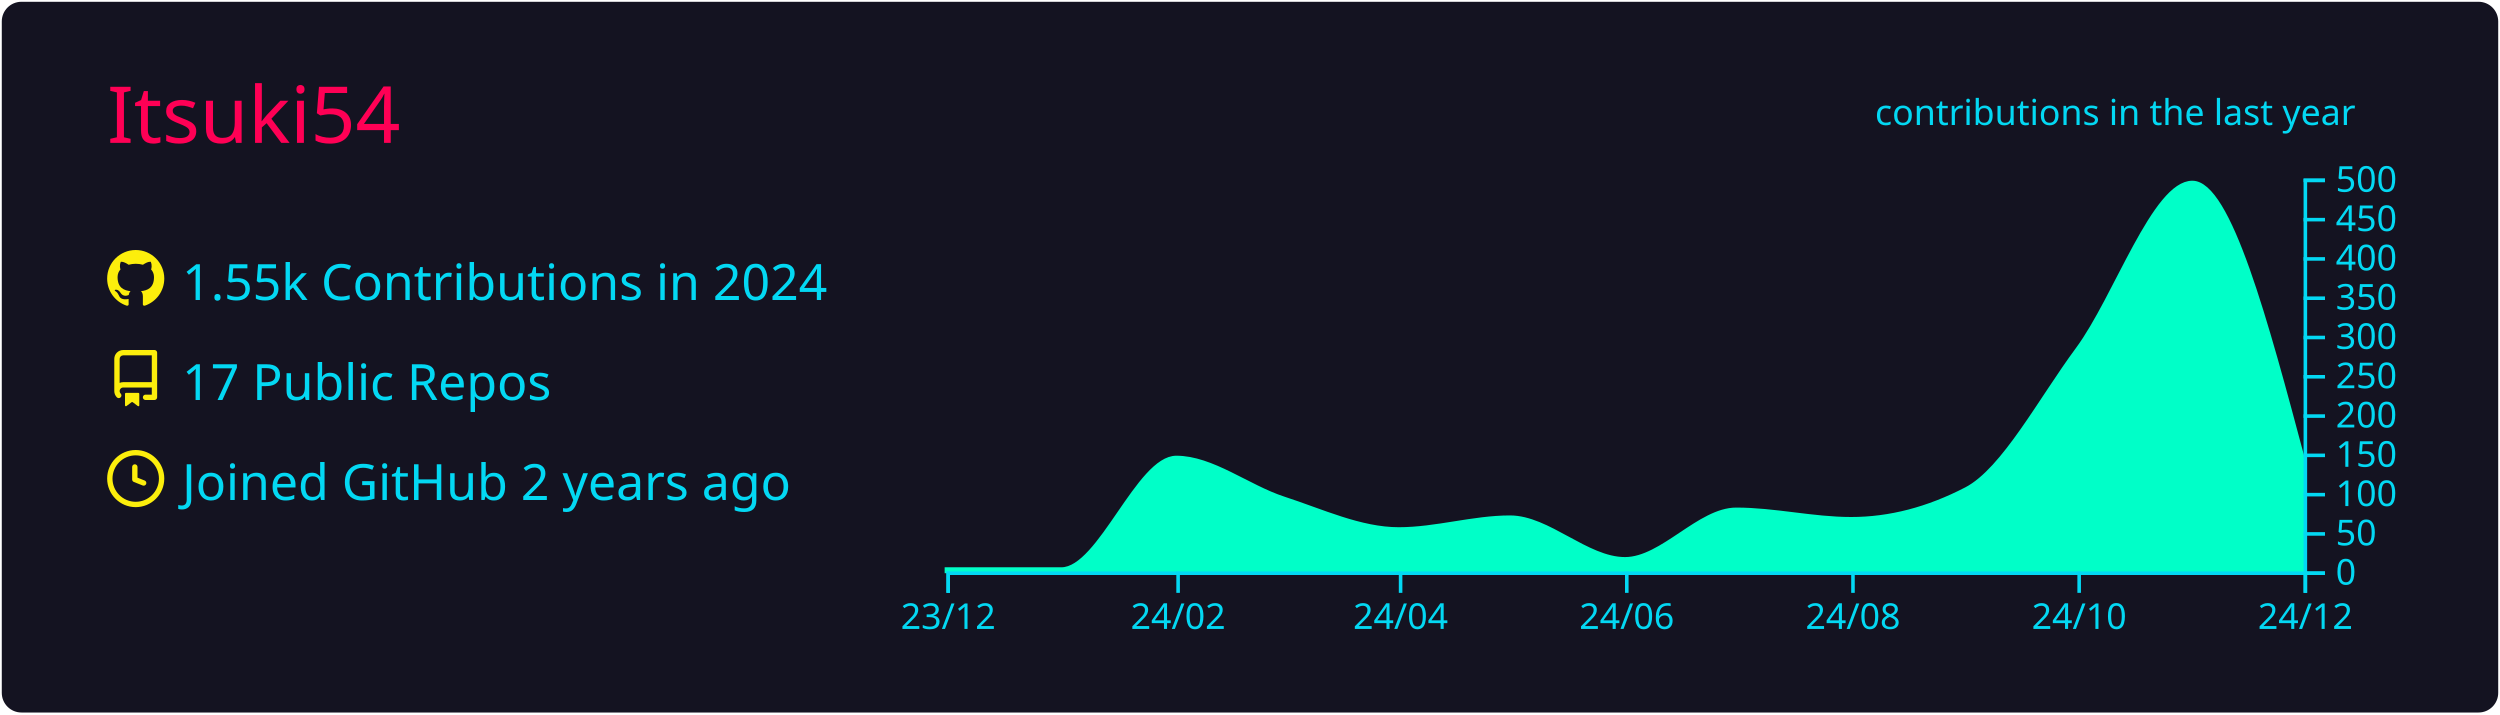
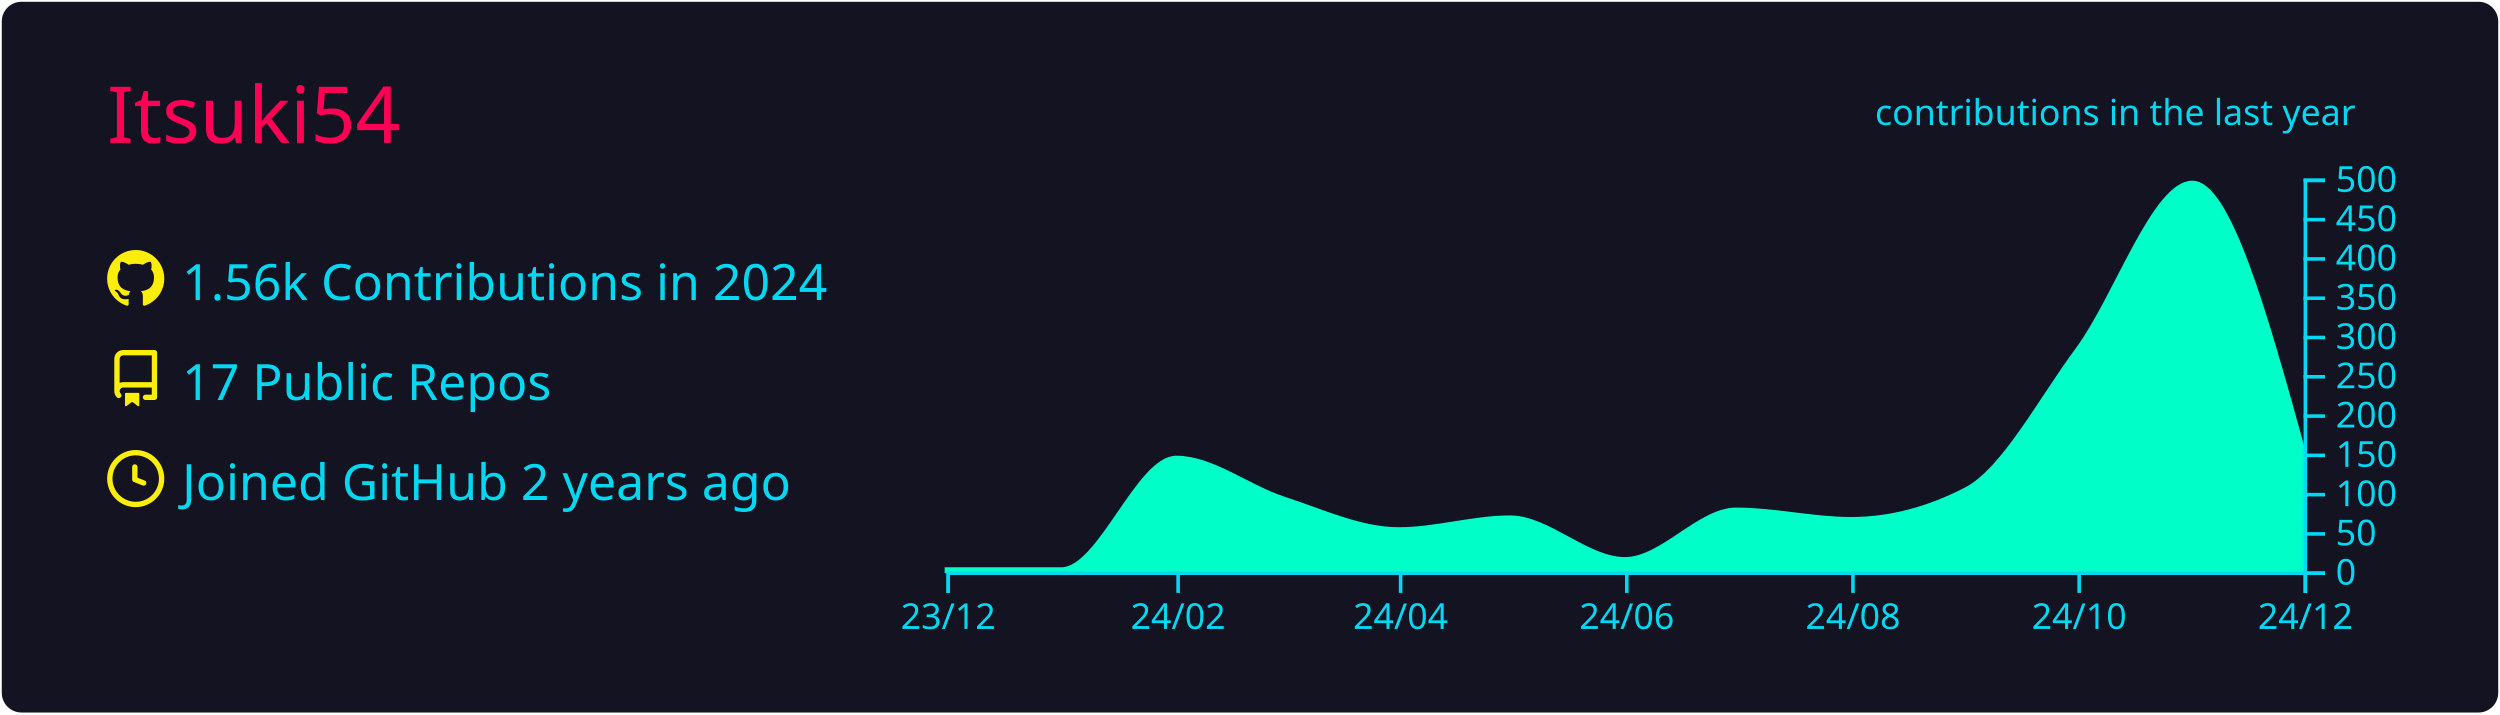
<svg xmlns="http://www.w3.org/2000/svg" width="700" height="200" viewBox="0 0 700 200">
  <style>* {
          font-family: 'Segoe UI', Ubuntu, "Helvetica Neue", Sans-Serif
        }</style>
  <rect x="1" y="1" rx="5" ry="5" height="99%" width="99.714%" stroke="#141321" stroke-width="1" fill="#141321" stroke-opacity="1" />
  <text x="30" y="40" style="font-size: 22px; fill: #ff0055;">Itsuki54</text>
  <g transform="translate(0,40)">
    <g transform="translate(30,30)">
      <g transform="translate(0,0)" width="14" height="14" fill="#fcee0c">
        <path fill-rule="evenodd" d="M8 0C3.58 0 0 3.58 0 8c0 3.54 2.29 6.53 5.47 7.59.4.07.55-.17.55-.38 0-.19-.01-.82-.01-1.49-2.01.37-2.53-.49-2.69-.94-.09-.23-.48-.94-.82-1.13-.28-.15-.68-.52-.01-.53.63-.01 1.08.58 1.23.82.72 1.21 1.87.87 2.33.66.07-.52.28-.87.51-1.07-1.78-.2-3.64-.89-3.64-3.95 0-.87.31-1.59.82-2.15-.08-.2-.36-1.02.08-2.12 0 0 .67-.21 2.2.82.64-.18 1.32-.27 2-.27.68 0 1.36.09 2 .27 1.53-1.04 2.2-.82 2.2-.82.44 1.1.16 1.92.08 2.12.51.56.82 1.27.82 2.15 0 3.07-1.87 3.75-3.65 3.95.29.25.54.73.54 1.48 0 1.07-.01 1.93-.01 2.2 0 .21.15.46.55.38A8.013 8.013 0 0016 8c0-4.42-3.58-8-8-8z" />
      </g>
      <g transform="translate(0,28)" width="14" height="14" fill="#fcee0c">
        <path fill-rule="evenodd" d="M2 2.5A2.5 2.5 0 014.5 0h8.75a.75.75 0 01.75.75v12.5a.75.75 0 01-.75.75h-2.5a.75.75 0 110-1.5h1.75v-2h-8a1 1 0 00-.714 1.7.75.75 0 01-1.072 1.05A2.495 2.495 0 012 11.5v-9zm10.5-1V9h-8c-.356 0-.694.074-1 .208V2.5a1 1 0 011-1h8zM5 12.25v3.25a.25.25 0 00.4.2l1.45-1.087a.25.25 0 01.3 0L8.6 15.7a.25.25 0 00.4-.2v-3.25a.25.25 0 00-.25-.25h-3.5a.25.25 0 00-.25.25z" />
      </g>
      <g transform="translate(0,56)" width="14" height="14" fill="#fcee0c">
        <path fill-rule="evenodd" d="M1.5 8a6.5 6.5 0 1113 0 6.5 6.5 0 01-13 0zM8 0a8 8 0 100 16A8 8 0 008 0zm.5 4.75a.75.75 0 00-1.5 0v3.5a.75.75 0 00.471.696l2.5 1a.75.75 0 00.557-1.392L8.5 7.742V4.75z" />
      </g>
-       <text x="21" y="14" style="fill: #03d8f3; font-size: 14px;">1.55k Contributions in 2024</text>
+       <text x="21" y="14" style="fill: #03d8f3; font-size: 14px;">1.56k Contributions in 2024</text>
      <text x="21" y="42" style="fill: #03d8f3; font-size: 14px;">17 Public Repos</text>
      <text x="21" y="70" style="fill: #03d8f3; font-size: 14px;">Joined GitHub 2 years ago</text>
    </g>
    <g color="#00ffc8" transform="translate(295,10)">
-       <path transform="translate(-30,0)" stroke="#00ffc8" fill="#00ffc8" opacity="1" d="M0,109.34C10.729,109.34,21.457,109.34,32.186,109.34C42.914,109.34,53.643,78.1,64.372,78.1C74.408,78.1,84.444,86.277,94.481,89.54C105.209,93.028,115.938,98.12,126.667,98.12C137.049,98.12,147.432,94.82,157.814,94.82C168.543,94.82,179.271,106.48,190,106.48C200.383,106.48,210.765,92.62,221.148,92.62C231.876,92.62,242.605,95.26,253.333,95.26C264.062,95.26,274.791,92.473,285.519,86.9C295.902,81.506,306.284,61.773,316.667,47.74C327.395,33.239,338.124,1.1,348.852,1.1C359.235,1.1,369.617,40.04,380,78.98L380,110C369.617,110,359.235,110,348.852,110C338.124,110,327.395,110,316.667,110C306.284,110,295.902,110,285.519,110C274.791,110,264.062,110,253.333,110C242.605,110,231.876,110,221.148,110C210.765,110,200.383,110,190,110C179.271,110,168.543,110,157.814,110C147.432,110,137.049,110,126.667,110C115.938,110,105.209,110,94.481,110C84.444,110,74.408,110,64.372,110C53.643,110,42.914,110,32.186,110C21.457,110,10.729,110,0,110Z" />
+       <path transform="translate(-30,0)" stroke="#00ffc8" fill="#00ffc8" opacity="1" d="M0,109.34C10.729,109.34,21.457,109.34,32.186,109.34C42.914,109.34,53.643,78.1,64.372,78.1C74.408,78.1,84.444,86.277,94.481,89.54C105.209,93.028,115.938,98.12,126.667,98.12C137.049,98.12,147.432,94.82,157.814,94.82C168.543,94.82,179.271,106.48,190,106.48C200.383,106.48,210.765,92.62,221.148,92.62C231.876,92.62,242.605,95.26,253.333,95.26C264.062,95.26,274.791,92.473,285.519,86.9C295.902,81.506,306.284,61.773,316.667,47.74C327.395,33.239,338.124,1.1,348.852,1.1C359.235,1.1,369.617,38.61,380,76.12L380,110C369.617,110,359.235,110,348.852,110C338.124,110,327.395,110,316.667,110C306.284,110,295.902,110,285.519,110C274.791,110,264.062,110,253.333,110C242.605,110,231.876,110,221.148,110C210.765,110,200.383,110,190,110C179.271,110,168.543,110,157.814,110C147.432,110,137.049,110,126.667,110C115.938,110,105.209,110,94.481,110C84.444,110,74.408,110,64.372,110C53.643,110,42.914,110,32.186,110C21.457,110,10.729,110,0,110Z" />
      <g color="#03d8f3" transform="translate(-30,110)" fill="none" font-size="10" font-family="sans-serif" text-anchor="middle">
        <path class="domain" stroke="currentColor" d="M0.5,6V0.5H380.5V6" />
        <g class="tick" opacity="1" transform="translate(0.5,0)">
          <line stroke="currentColor" y2="6" />
          <text fill="currentColor" y="9" dy="0.71em">23/12</text>
        </g>
        <g class="tick" opacity="1" transform="translate(64.87158,0)">
          <line stroke="currentColor" y2="6" />
          <text fill="currentColor" y="9" dy="0.71em">24/02</text>
        </g>
        <g class="tick" opacity="1" transform="translate(127.1667,0)">
          <line stroke="currentColor" y2="6" />
          <text fill="currentColor" y="9" dy="0.71em">24/04</text>
        </g>
        <g class="tick" opacity="1" transform="translate(190.5,0)">
          <line stroke="currentColor" y2="6" />
          <text fill="currentColor" y="9" dy="0.71em">24/06</text>
        </g>
        <g class="tick" opacity="1" transform="translate(253.8333,0)">
          <line stroke="currentColor" y2="6" />
          <text fill="currentColor" y="9" dy="0.71em">24/08</text>
        </g>
        <g class="tick" opacity="1" transform="translate(317.1667,0)">
          <line stroke="currentColor" y2="6" />
          <text fill="currentColor" y="9" dy="0.71em">24/10</text>
        </g>
        <g class="tick" opacity="1" transform="translate(380.5,0)">
          <line stroke="currentColor" y2="6" />
          <text fill="currentColor" y="9" dy="0.71em">24/12</text>
        </g>
      </g>
      <g color="#03d8f3" transform="translate(350,0)" fill="none" font-size="10" font-family="sans-serif" text-anchor="start">
        <path class="domain" stroke="currentColor" d="M6,110.5H0.5V0.5H6" />
        <g class="tick" opacity="1" transform="translate(0,110.5)">
          <line stroke="currentColor" x2="6" />
          <text fill="currentColor" x="9" dy="0.32em">0</text>
        </g>
        <g class="tick" opacity="1" transform="translate(0,99.5)">
          <line stroke="currentColor" x2="6" />
          <text fill="currentColor" x="9" dy="0.32em">50</text>
        </g>
        <g class="tick" opacity="1" transform="translate(0,88.5)">
          <line stroke="currentColor" x2="6" />
          <text fill="currentColor" x="9" dy="0.32em">100</text>
        </g>
        <g class="tick" opacity="1" transform="translate(0,77.5)">
          <line stroke="currentColor" x2="6" />
          <text fill="currentColor" x="9" dy="0.32em">150</text>
        </g>
        <g class="tick" opacity="1" transform="translate(0,66.5)">
          <line stroke="currentColor" x2="6" />
          <text fill="currentColor" x="9" dy="0.32em">200</text>
        </g>
        <g class="tick" opacity="1" transform="translate(0,55.5)">
          <line stroke="currentColor" x2="6" />
          <text fill="currentColor" x="9" dy="0.32em">250</text>
        </g>
        <g class="tick" opacity="1" transform="translate(0,44.5)">
          <line stroke="currentColor" x2="6" />
          <text fill="currentColor" x="9" dy="0.32em">300</text>
        </g>
        <g class="tick" opacity="1" transform="translate(0,33.5)">
          <line stroke="currentColor" x2="6" />
          <text fill="currentColor" x="9" dy="0.32em">350</text>
        </g>
        <g class="tick" opacity="1" transform="translate(0,22.5)">
          <line stroke="currentColor" x2="6" />
          <text fill="currentColor" x="9" dy="0.32em">400</text>
        </g>
        <g class="tick" opacity="1" transform="translate(0,11.5)">
          <line stroke="currentColor" x2="6" />
          <text fill="currentColor" x="9" dy="0.32em">450</text>
        </g>
        <g class="tick" opacity="1" transform="translate(0,0.5)">
          <line stroke="currentColor" x2="6" />
          <text fill="currentColor" x="9" dy="0.32em">500</text>
        </g>
      </g>
      <g>
        <text y="-15" x="230" style="fill: #03d8f3; font-size: 10px;">contributions in the last year</text>
      </g>
    </g>
  </g>
</svg>
